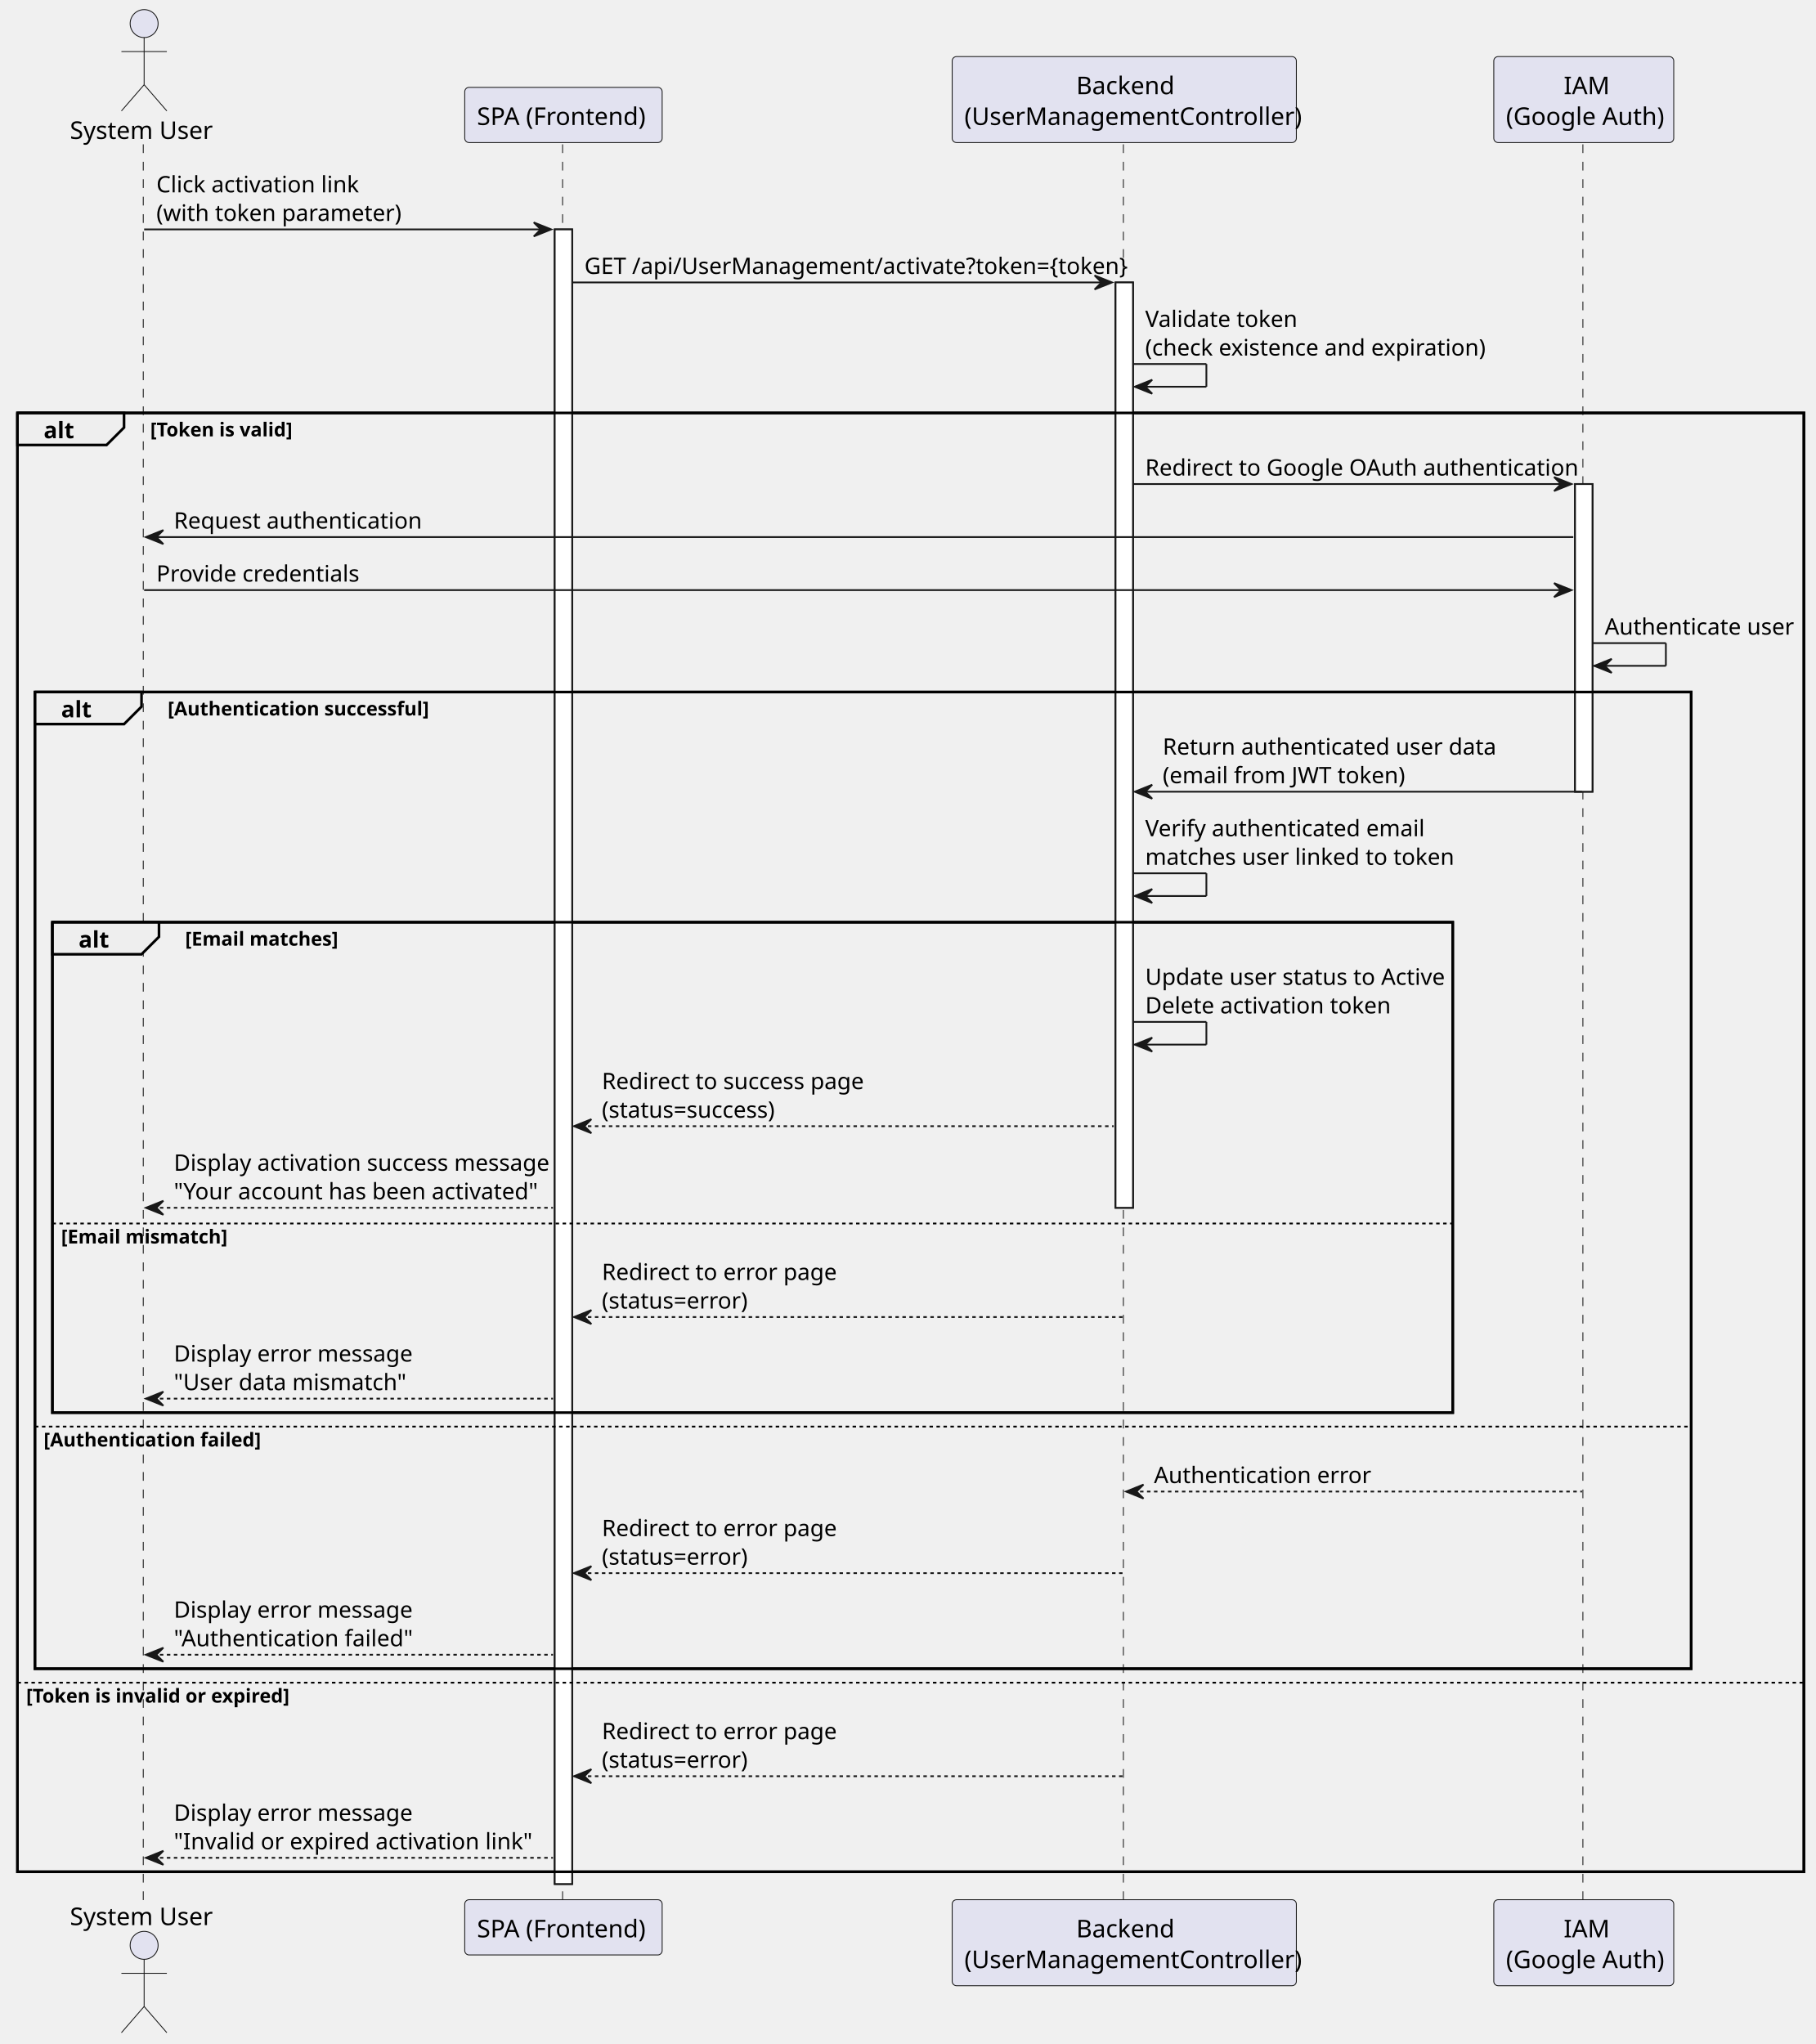
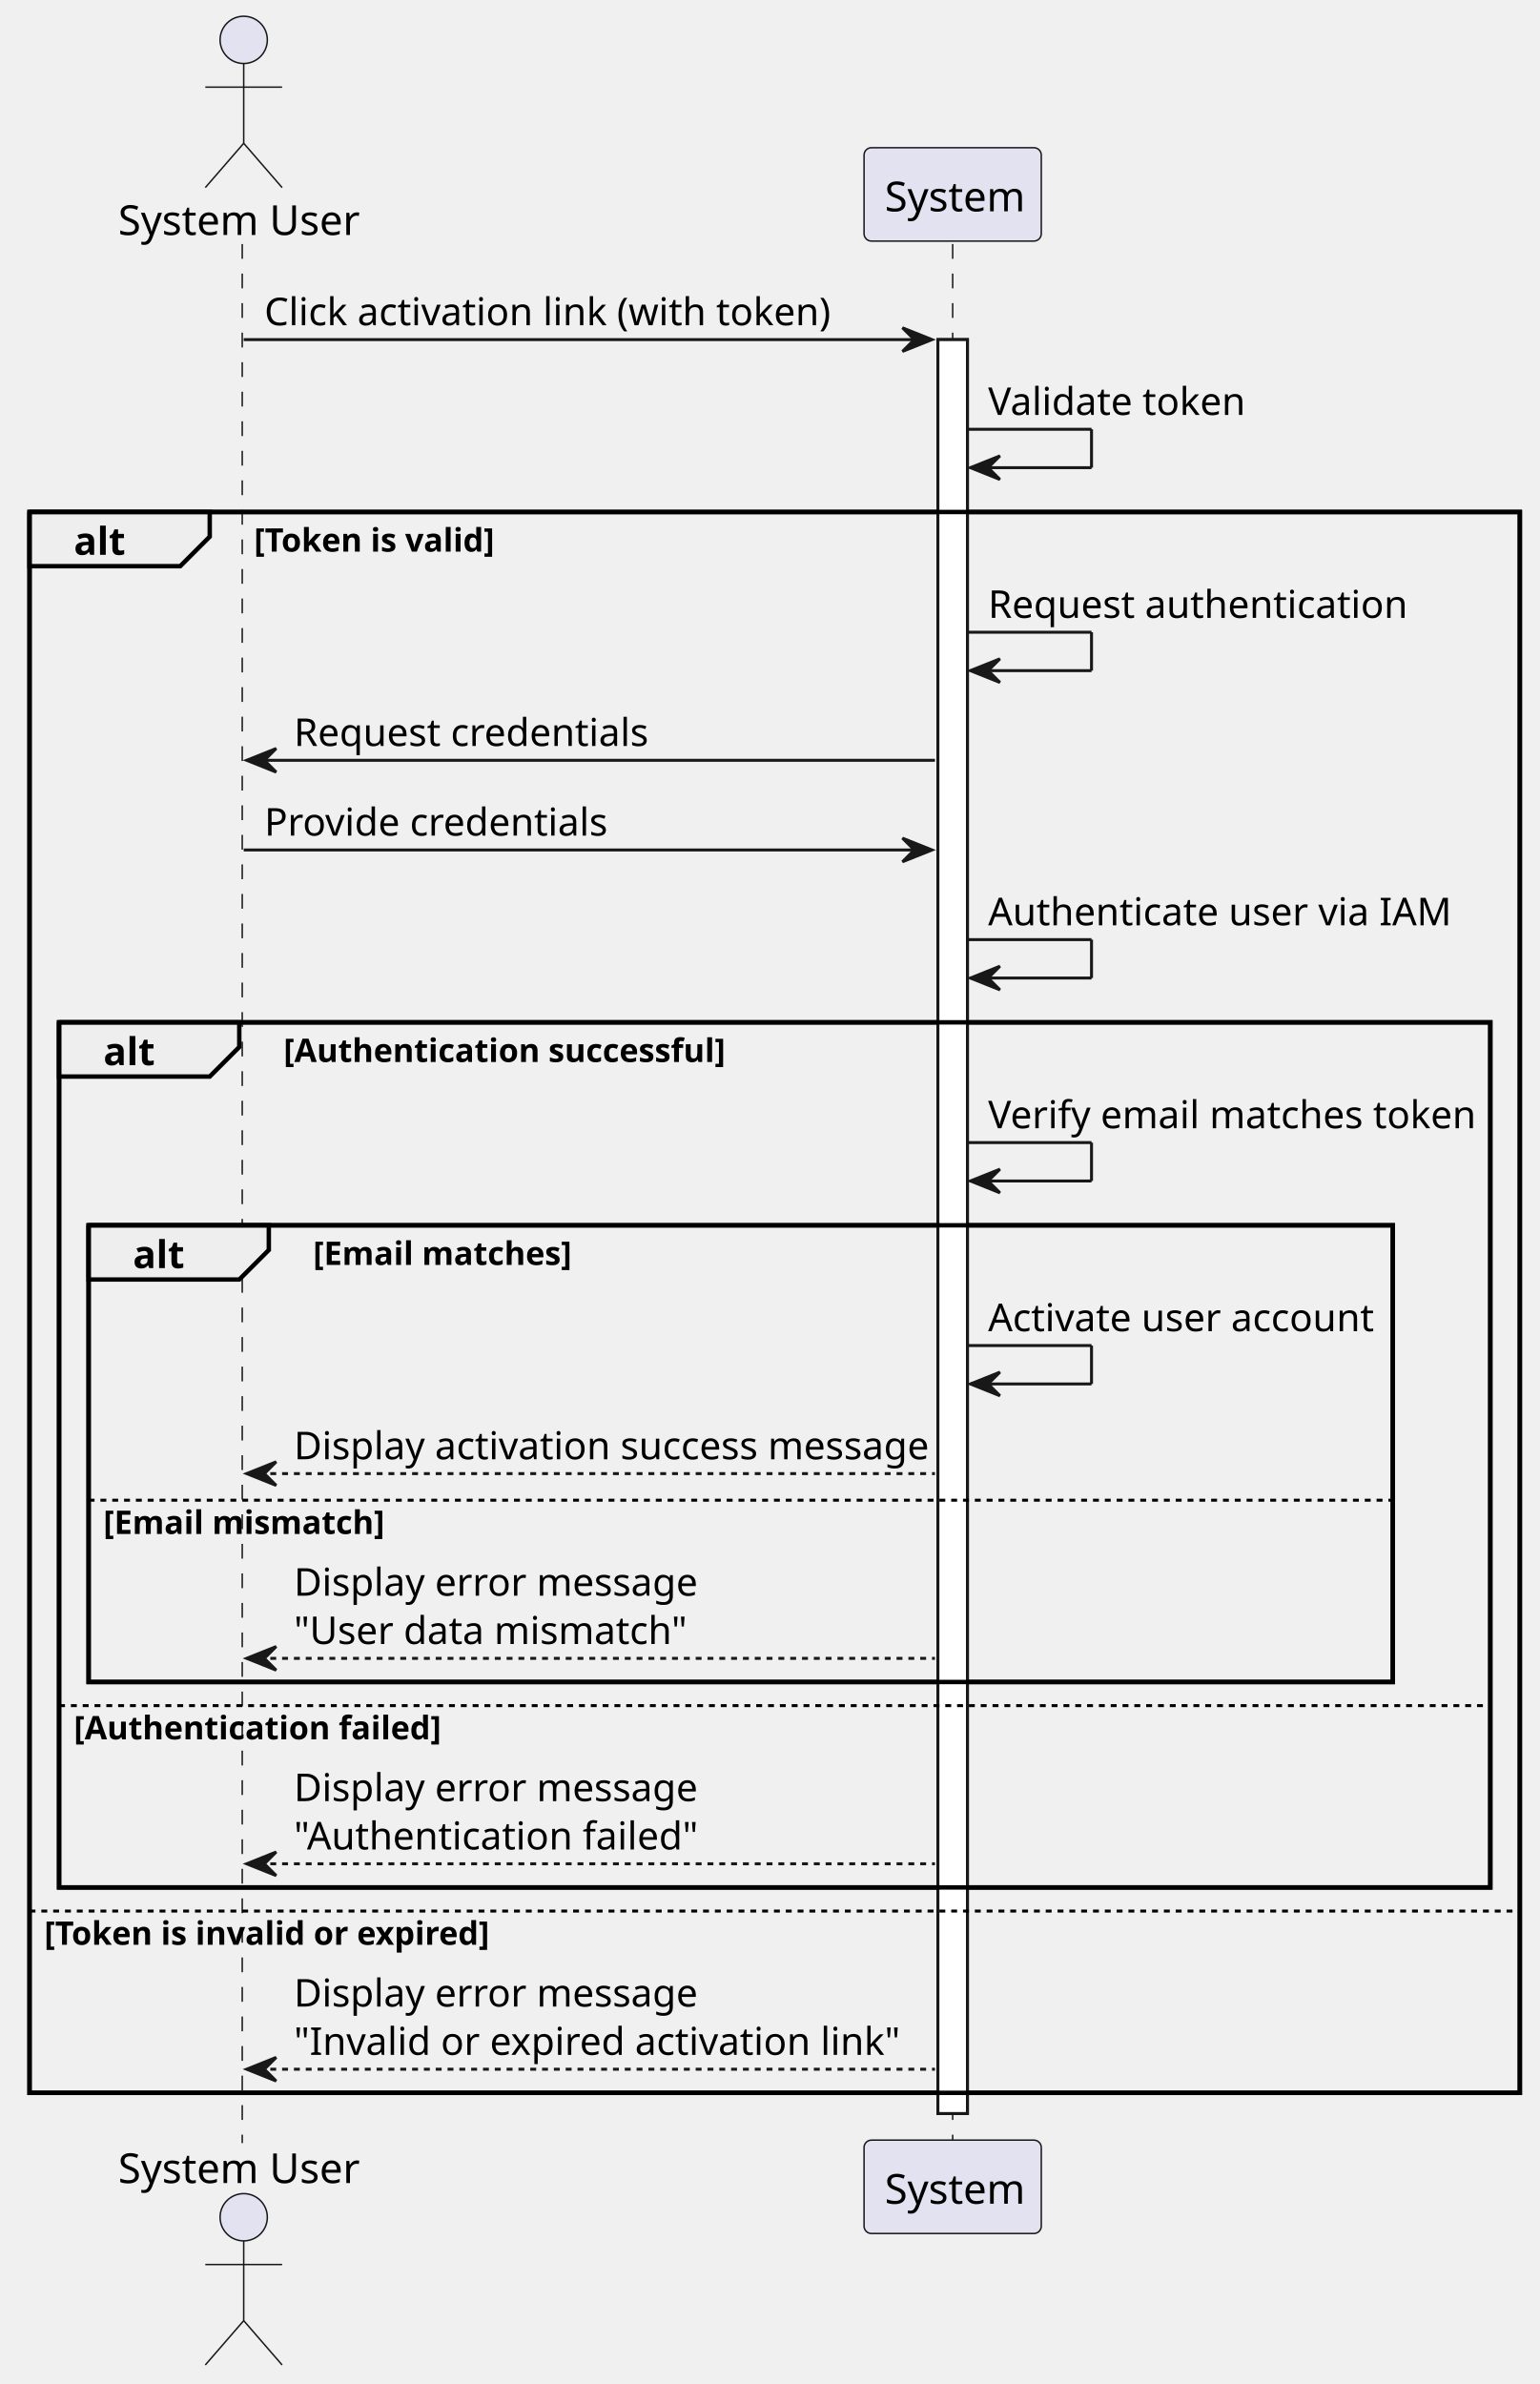
- <svg xmlns="http://www.w3.org/2000/svg" contentStyleType="text/css" height="1170px" preserveAspectRatio="none" style="width:1039px;height:1170px;background:#FFFFFF;" version="1.1" viewBox="0 0 1039 1170" width="1039px" zoomAndPan="magnify">
+ <svg xmlns="http://www.w3.org/2000/svg" contentStyleType="text/css" height="807px" preserveAspectRatio="none" style="width:521px;height:807px;background:#FFFFFF;" version="1.1" viewBox="0 0 521 807" width="521px" zoomAndPan="magnify">
  <defs />
  <g>
-     <rect fill="#FFFFFF" height="947.109" style="stroke:#181818;stroke-width:1.0;" width="10" x="317.5" y="131.312" />
-     <rect fill="#FFFFFF" height="529.68" style="stroke:#181818;stroke-width:1.0;" width="10" x="638.5" y="161.664" />
-     <rect fill="#FFFFFF" height="176.109" style="stroke:#181818;stroke-width:1.0;" width="10" x="901.5" y="277.07" />
-     <rect fill="none" height="835.055" style="stroke:#000000;stroke-width:1.5;" width="1022.5" x="10" y="236.367" />
-     <rect fill="none" height="559.055" style="stroke:#000000;stroke-width:1.5;" width="948" x="20" y="396.125" />
-     <rect fill="none" height="280.703" style="stroke:#000000;stroke-width:1.5;" width="801.5" x="30" y="527.883" />
-     <line style="stroke:#181818;stroke-width:0.5;stroke-dasharray:5.0,5.0;" x1="82" x2="82" y1="82.609" y2="1088.422" />
-     <line style="stroke:#181818;stroke-width:0.5;stroke-dasharray:5.0,5.0;" x1="322" x2="322" y1="82.609" y2="1088.422" />
-     <line style="stroke:#181818;stroke-width:0.5;stroke-dasharray:5.0,5.0;" x1="643" x2="643" y1="82.609" y2="1088.422" />
-     <line style="stroke:#181818;stroke-width:0.5;stroke-dasharray:5.0,5.0;" x1="906" x2="906" y1="82.609" y2="1088.422" />
+     <rect fill="#FFFFFF" height="600.484" style="stroke:#181818;stroke-width:1.0;" width="10" x="317.5" y="114.961" />
+     <rect fill="none" height="535.133" style="stroke:#000000;stroke-width:1.5;" width="504.5" x="10" y="173.312" />
+     <rect fill="none" height="292.836" style="stroke:#000000;stroke-width:1.5;" width="484.5" x="20" y="346.07" />
+     <rect fill="none" height="154.594" style="stroke:#000000;stroke-width:1.5;" width="441.5" x="30" y="414.773" />
+     <line style="stroke:#181818;stroke-width:0.5;stroke-dasharray:5.0,5.0;" x1="82" x2="82" y1="82.609" y2="725.445" />
+     <line style="stroke:#181818;stroke-width:0.5;stroke-dasharray:5.0,5.0;" x1="322.5" x2="322.5" y1="82.609" y2="725.445" />
    <text fill="#000000" font-family="sans-serif" font-size="14" lengthAdjust="spacing" textLength="79" x="40" y="79.533">System User</text>
    <ellipse cx="82.5" cy="13.5" fill="#E2E2F0" rx="8" ry="8" style="stroke:#181818;stroke-width:0.5;" />
    <path d="M82.5,21.5 L82.5,48.5 M69.5,29.5 L95.5,29.5 M82.5,48.5 L69.5,63.5 M82.5,48.5 L95.5,63.5 " fill="none" style="stroke:#181818;stroke-width:0.5;" />
-     <text fill="#000000" font-family="sans-serif" font-size="14" lengthAdjust="spacing" textLength="79" x="40" y="1101.955">System User</text>
-     <ellipse cx="82.5" cy="1113.531" fill="#E2E2F0" rx="8" ry="8" style="stroke:#181818;stroke-width:0.5;" />
-     <path d="M82.5,1121.531 L82.5,1148.531 M69.5,1129.531 L95.5,1129.531 M82.5,1148.531 L69.5,1163.531 M82.5,1148.531 L95.5,1163.531 " fill="none" style="stroke:#181818;stroke-width:0.5;" />
-     <rect fill="#E2E2F0" height="31.609" rx="2.5" ry="2.5" style="stroke:#181818;stroke-width:0.5;" width="113" x="266" y="50" />
-     <text fill="#000000" font-family="sans-serif" font-size="14" lengthAdjust="spacing" textLength="99" x="273" y="71.533">SPA (Frontend)</text>
-     <rect fill="#E2E2F0" height="31.609" rx="2.5" ry="2.5" style="stroke:#181818;stroke-width:0.5;" width="113" x="266" y="1087.422" />
-     <text fill="#000000" font-family="sans-serif" font-size="14" lengthAdjust="spacing" textLength="99" x="273" y="1108.955">SPA (Frontend)</text>
-     <rect fill="#E2E2F0" height="49.219" rx="2.5" ry="2.5" style="stroke:#181818;stroke-width:0.5;" width="197" x="545" y="32.391" />
-     <text fill="#000000" font-family="sans-serif" font-size="14" lengthAdjust="spacing" textLength="55" x="616" y="53.924">Backend</text>
-     <text fill="#000000" font-family="sans-serif" font-size="14" lengthAdjust="spacing" textLength="183" x="552" y="71.533">(UserManagementController)</text>
-     <rect fill="#E2E2F0" height="49.219" rx="2.5" ry="2.5" style="stroke:#181818;stroke-width:0.5;" width="197" x="545" y="1087.422" />
-     <text fill="#000000" font-family="sans-serif" font-size="14" lengthAdjust="spacing" textLength="55" x="616" y="1108.955">Backend</text>
-     <text fill="#000000" font-family="sans-serif" font-size="14" lengthAdjust="spacing" textLength="183" x="552" y="1126.564">(UserManagementController)</text>
-     <rect fill="#E2E2F0" height="49.219" rx="2.5" ry="2.5" style="stroke:#181818;stroke-width:0.5;" width="103" x="855" y="32.391" />
-     <text fill="#000000" font-family="sans-serif" font-size="14" lengthAdjust="spacing" textLength="23" x="895" y="53.924">IAM</text>
-     <text fill="#000000" font-family="sans-serif" font-size="14" lengthAdjust="spacing" textLength="89" x="862" y="71.533">(Google Auth)</text>
-     <rect fill="#E2E2F0" height="49.219" rx="2.5" ry="2.5" style="stroke:#181818;stroke-width:0.5;" width="103" x="855" y="1087.422" />
-     <text fill="#000000" font-family="sans-serif" font-size="14" lengthAdjust="spacing" textLength="23" x="895" y="1108.955">IAM</text>
-     <text fill="#000000" font-family="sans-serif" font-size="14" lengthAdjust="spacing" textLength="89" x="862" y="1126.564">(Google Auth)</text>
-     <rect fill="#FFFFFF" height="947.109" style="stroke:#181818;stroke-width:1.0;" width="10" x="317.5" y="131.312" />
-     <rect fill="#FFFFFF" height="529.68" style="stroke:#181818;stroke-width:1.0;" width="10" x="638.5" y="161.664" />
-     <rect fill="#FFFFFF" height="176.109" style="stroke:#181818;stroke-width:1.0;" width="10" x="901.5" y="277.07" />
-     <polygon fill="#181818" points="305.5,127.312,315.5,131.312,305.5,135.312,309.5,131.312" style="stroke:#181818;stroke-width:1.0;" />
-     <line style="stroke:#181818;stroke-width:1.0;" x1="82.5" x2="311.5" y1="131.312" y2="131.312" />
-     <text fill="#000000" font-family="sans-serif" font-size="13" lengthAdjust="spacing" textLength="111" x="89.5" y="110.105">Click activation link</text>
-     <text fill="#000000" font-family="sans-serif" font-size="13" lengthAdjust="spacing" textLength="129" x="89.5" y="126.456">(with token parameter)</text>
-     <polygon fill="#181818" points="626.5,157.664,636.5,161.664,626.5,165.664,630.5,161.664" style="stroke:#181818;stroke-width:1.0;" />
-     <line style="stroke:#181818;stroke-width:1.0;" x1="327.5" x2="632.5" y1="161.664" y2="161.664" />
-     <text fill="#000000" font-family="sans-serif" font-size="13" lengthAdjust="spacing" textLength="292" x="334.5" y="156.808">GET /api/UserManagement/activate?token={token}</text>
-     <line style="stroke:#181818;stroke-width:1.0;" x1="648.5" x2="690.5" y1="208.367" y2="208.367" />
-     <line style="stroke:#181818;stroke-width:1.0;" x1="690.5" x2="690.5" y1="208.367" y2="221.367" />
-     <line style="stroke:#181818;stroke-width:1.0;" x1="649.5" x2="690.5" y1="221.367" y2="221.367" />
-     <polygon fill="#181818" points="659.5,217.367,649.5,221.367,659.5,225.367,655.5,221.367" style="stroke:#181818;stroke-width:1.0;" />
-     <text fill="#000000" font-family="sans-serif" font-size="13" lengthAdjust="spacing" textLength="83" x="655.5" y="187.159">Validate token</text>
-     <text fill="#000000" font-family="sans-serif" font-size="13" lengthAdjust="spacing" textLength="188" x="655.5" y="203.511">(check existence and expiration)</text>
-     <path d="M10,236.367 L71,236.367 L71,244.719 L61,254.719 L10,254.719 L10,236.367 " fill="#EEEEEE" style="stroke:#000000;stroke-width:1.5;" />
-     <rect fill="none" height="835.055" style="stroke:#000000;stroke-width:1.5;" width="1022.5" x="10" y="236.367" />
-     <text fill="#000000" font-family="sans-serif" font-size="13" font-weight="bold" lengthAdjust="spacing" textLength="16" x="25" y="250.862">alt</text>
-     <text fill="#000000" font-family="sans-serif" font-size="11" font-weight="bold" lengthAdjust="spacing" textLength="84" x="86" y="249.786">[Token is valid]</text>
-     <polygon fill="#181818" points="889.5,273.07,899.5,277.07,889.5,281.07,893.5,277.07" style="stroke:#181818;stroke-width:1.0;" />
-     <line style="stroke:#181818;stroke-width:1.0;" x1="648.5" x2="895.5" y1="277.07" y2="277.07" />
-     <text fill="#000000" font-family="sans-serif" font-size="13" lengthAdjust="spacing" textLength="234" x="655.5" y="272.214">Redirect to Google OAuth authentication</text>
-     <polygon fill="#181818" points="93.5,303.422,83.5,307.422,93.5,311.422,89.5,307.422" style="stroke:#181818;stroke-width:1.0;" />
-     <line style="stroke:#181818;stroke-width:1.0;" x1="87.5" x2="900.5" y1="307.422" y2="307.422" />
-     <text fill="#000000" font-family="sans-serif" font-size="13" lengthAdjust="spacing" textLength="133" x="99.5" y="302.565">Request authentication</text>
-     <polygon fill="#181818" points="889.5,333.773,899.5,337.773,889.5,341.773,893.5,337.773" style="stroke:#181818;stroke-width:1.0;" />
-     <line style="stroke:#181818;stroke-width:1.0;" x1="82.5" x2="895.5" y1="337.773" y2="337.773" />
-     <text fill="#000000" font-family="sans-serif" font-size="13" lengthAdjust="spacing" textLength="109" x="89.5" y="332.917">Provide credentials</text>
-     <line style="stroke:#181818;stroke-width:1.0;" x1="911.5" x2="953.5" y1="368.125" y2="368.125" />
-     <line style="stroke:#181818;stroke-width:1.0;" x1="953.5" x2="953.5" y1="368.125" y2="381.125" />
-     <line style="stroke:#181818;stroke-width:1.0;" x1="912.5" x2="953.5" y1="381.125" y2="381.125" />
-     <polygon fill="#181818" points="922.5,377.125,912.5,381.125,922.5,385.125,918.5,381.125" style="stroke:#181818;stroke-width:1.0;" />
-     <text fill="#000000" font-family="sans-serif" font-size="13" lengthAdjust="spacing" textLength="102" x="918.5" y="363.269">Authenticate user</text>
-     <path d="M20,396.125 L81,396.125 L81,404.477 L71,414.477 L20,414.477 L20,396.125 " fill="#EEEEEE" style="stroke:#000000;stroke-width:1.5;" />
-     <rect fill="none" height="559.055" style="stroke:#000000;stroke-width:1.5;" width="948" x="20" y="396.125" />
-     <text fill="#000000" font-family="sans-serif" font-size="13" font-weight="bold" lengthAdjust="spacing" textLength="16" x="35" y="410.62">alt</text>
-     <text fill="#000000" font-family="sans-serif" font-size="11" font-weight="bold" lengthAdjust="spacing" textLength="152" x="96" y="409.544">[Authentication successful]</text>
-     <polygon fill="#181818" points="659.5,449.18,649.5,453.18,659.5,457.18,655.5,453.18" style="stroke:#181818;stroke-width:1.0;" />
-     <line style="stroke:#181818;stroke-width:1.0;" x1="653.5" x2="905.5" y1="453.18" y2="453.18" />
-     <text fill="#000000" font-family="sans-serif" font-size="13" lengthAdjust="spacing" textLength="178" x="665.5" y="431.972">Return authenticated user data</text>
-     <text fill="#000000" font-family="sans-serif" font-size="13" lengthAdjust="spacing" textLength="134" x="665.5" y="448.323">(email from JWT token)</text>
-     <line style="stroke:#181818;stroke-width:1.0;" x1="648.5" x2="690.5" y1="499.883" y2="499.883" />
-     <line style="stroke:#181818;stroke-width:1.0;" x1="690.5" x2="690.5" y1="499.883" y2="512.883" />
-     <line style="stroke:#181818;stroke-width:1.0;" x1="649.5" x2="690.5" y1="512.883" y2="512.883" />
-     <polygon fill="#181818" points="659.5,508.883,649.5,512.883,659.5,516.883,655.5,512.883" style="stroke:#181818;stroke-width:1.0;" />
-     <text fill="#000000" font-family="sans-serif" font-size="13" lengthAdjust="spacing" textLength="150" x="655.5" y="478.675">Verify authenticated email</text>
-     <text fill="#000000" font-family="sans-serif" font-size="13" lengthAdjust="spacing" textLength="168" x="655.5" y="495.026">matches user linked to token</text>
-     <path d="M30,527.883 L91,527.883 L91,536.234 L81,546.234 L30,546.234 L30,527.883 " fill="#EEEEEE" style="stroke:#000000;stroke-width:1.5;" />
-     <rect fill="none" height="280.703" style="stroke:#000000;stroke-width:1.5;" width="801.5" x="30" y="527.883" />
-     <text fill="#000000" font-family="sans-serif" font-size="13" font-weight="bold" lengthAdjust="spacing" textLength="16" x="45" y="542.378">alt</text>
-     <text fill="#000000" font-family="sans-serif" font-size="11" font-weight="bold" lengthAdjust="spacing" textLength="88" x="106" y="541.302">[Email matches]</text>
-     <line style="stroke:#181818;stroke-width:1.0;" x1="648.5" x2="690.5" y1="584.938" y2="584.938" />
-     <line style="stroke:#181818;stroke-width:1.0;" x1="690.5" x2="690.5" y1="584.938" y2="597.938" />
-     <line style="stroke:#181818;stroke-width:1.0;" x1="649.5" x2="690.5" y1="597.938" y2="597.938" />
-     <polygon fill="#181818" points="659.5,593.938,649.5,597.938,659.5,601.938,655.5,597.938" style="stroke:#181818;stroke-width:1.0;" />
-     <text fill="#000000" font-family="sans-serif" font-size="13" lengthAdjust="spacing" textLength="164" x="655.5" y="563.73">Update user status to Active</text>
-     <text fill="#000000" font-family="sans-serif" font-size="13" lengthAdjust="spacing" textLength="131" x="655.5" y="580.081">Delete activation token</text>
-     <polygon fill="#181818" points="338.5,640.641,328.5,644.641,338.5,648.641,334.5,644.641" style="stroke:#181818;stroke-width:1.0;" />
-     <line style="stroke:#181818;stroke-width:1.0;stroke-dasharray:2.0,2.0;" x1="332.5" x2="637.5" y1="644.641" y2="644.641" />
-     <text fill="#000000" font-family="sans-serif" font-size="13" lengthAdjust="spacing" textLength="148" x="344.5" y="623.433">Redirect to success page</text>
-     <text fill="#000000" font-family="sans-serif" font-size="13" lengthAdjust="spacing" textLength="101" x="344.5" y="639.784">(status=success)</text>
-     <polygon fill="#181818" points="93.5,687.344,83.5,691.344,93.5,695.344,89.5,691.344" style="stroke:#181818;stroke-width:1.0;" />
-     <line style="stroke:#181818;stroke-width:1.0;stroke-dasharray:2.0,2.0;" x1="87.5" x2="316.5" y1="691.344" y2="691.344" />
-     <text fill="#000000" font-family="sans-serif" font-size="13" lengthAdjust="spacing" textLength="211" x="99.5" y="670.136">Display activation success message</text>
-     <text fill="#000000" font-family="sans-serif" font-size="13" lengthAdjust="spacing" textLength="199" x="99.5" y="686.487">"Your account has been activated"</text>
-     <line style="stroke:#000000;stroke-width:1.0;stroke-dasharray:2.0,2.0;" x1="30" x2="831.5" y1="700.344" y2="700.344" />
-     <text fill="#000000" font-family="sans-serif" font-size="11" font-weight="bold" lengthAdjust="spacing" textLength="95" x="35" y="711.763">[Email mismatch]</text>
-     <polygon fill="#181818" points="338.5,749.883,328.5,753.883,338.5,757.883,334.5,753.883" style="stroke:#181818;stroke-width:1.0;" />
-     <line style="stroke:#181818;stroke-width:1.0;stroke-dasharray:2.0,2.0;" x1="332.5" x2="642.5" y1="753.883" y2="753.883" />
-     <text fill="#000000" font-family="sans-serif" font-size="13" lengthAdjust="spacing" textLength="125" x="344.5" y="732.675">Redirect to error page</text>
-     <text fill="#000000" font-family="sans-serif" font-size="13" lengthAdjust="spacing" textLength="78" x="344.5" y="749.026">(status=error)</text>
-     <polygon fill="#181818" points="93.5,796.586,83.5,800.586,93.5,804.586,89.5,800.586" style="stroke:#181818;stroke-width:1.0;" />
-     <line style="stroke:#181818;stroke-width:1.0;stroke-dasharray:2.0,2.0;" x1="87.5" x2="316.5" y1="800.586" y2="800.586" />
-     <text fill="#000000" font-family="sans-serif" font-size="13" lengthAdjust="spacing" textLength="130" x="99.5" y="779.378">Display error message</text>
-     <text fill="#000000" font-family="sans-serif" font-size="13" lengthAdjust="spacing" textLength="127" x="99.5" y="795.73">"User data mismatch"</text>
-     <line style="stroke:#000000;stroke-width:1.0;stroke-dasharray:2.0,2.0;" x1="20" x2="968" y1="816.586" y2="816.586" />
-     <text fill="#000000" font-family="sans-serif" font-size="11" font-weight="bold" lengthAdjust="spacing" textLength="121" x="25" y="828.005">[Authentication failed]</text>
-     <polygon fill="#181818" points="654.5,849.773,644.5,853.773,654.5,857.773,650.5,853.773" style="stroke:#181818;stroke-width:1.0;" />
-     <line style="stroke:#181818;stroke-width:1.0;stroke-dasharray:2.0,2.0;" x1="648.5" x2="905.5" y1="853.773" y2="853.773" />
-     <text fill="#000000" font-family="sans-serif" font-size="13" lengthAdjust="spacing" textLength="113" x="660.5" y="848.917">Authentication error</text>
-     <polygon fill="#181818" points="338.5,896.477,328.5,900.477,338.5,904.477,334.5,900.477" style="stroke:#181818;stroke-width:1.0;" />
-     <line style="stroke:#181818;stroke-width:1.0;stroke-dasharray:2.0,2.0;" x1="332.5" x2="642.5" y1="900.477" y2="900.477" />
-     <text fill="#000000" font-family="sans-serif" font-size="13" lengthAdjust="spacing" textLength="125" x="344.5" y="879.269">Redirect to error page</text>
-     <text fill="#000000" font-family="sans-serif" font-size="13" lengthAdjust="spacing" textLength="78" x="344.5" y="895.62">(status=error)</text>
-     <polygon fill="#181818" points="93.5,943.18,83.5,947.18,93.5,951.18,89.5,947.18" style="stroke:#181818;stroke-width:1.0;" />
-     <line style="stroke:#181818;stroke-width:1.0;stroke-dasharray:2.0,2.0;" x1="87.5" x2="316.5" y1="947.18" y2="947.18" />
-     <text fill="#000000" font-family="sans-serif" font-size="13" lengthAdjust="spacing" textLength="130" x="99.5" y="925.972">Display error message</text>
-     <text fill="#000000" font-family="sans-serif" font-size="13" lengthAdjust="spacing" textLength="127" x="99.5" y="942.323">"Authentication failed"</text>
-     <line style="stroke:#000000;stroke-width:1.0;stroke-dasharray:2.0,2.0;" x1="10" x2="1032.5" y1="963.18" y2="963.18" />
-     <text fill="#000000" font-family="sans-serif" font-size="11" font-weight="bold" lengthAdjust="spacing" textLength="154" x="15" y="974.599">[Token is invalid or expired]</text>
-     <polygon fill="#181818" points="338.5,1012.719,328.5,1016.719,338.5,1020.719,334.5,1016.719" style="stroke:#181818;stroke-width:1.0;" />
-     <line style="stroke:#181818;stroke-width:1.0;stroke-dasharray:2.0,2.0;" x1="332.5" x2="642.5" y1="1016.719" y2="1016.719" />
-     <text fill="#000000" font-family="sans-serif" font-size="13" lengthAdjust="spacing" textLength="125" x="344.5" y="995.511">Redirect to error page</text>
-     <text fill="#000000" font-family="sans-serif" font-size="13" lengthAdjust="spacing" textLength="78" x="344.5" y="1011.862">(status=error)</text>
-     <polygon fill="#181818" points="93.5,1059.422,83.5,1063.422,93.5,1067.422,89.5,1063.422" style="stroke:#181818;stroke-width:1.0;" />
-     <line style="stroke:#181818;stroke-width:1.0;stroke-dasharray:2.0,2.0;" x1="87.5" x2="316.5" y1="1063.422" y2="1063.422" />
-     <text fill="#000000" font-family="sans-serif" font-size="13" lengthAdjust="spacing" textLength="130" x="99.5" y="1042.214">Display error message</text>
-     <text fill="#000000" font-family="sans-serif" font-size="13" lengthAdjust="spacing" textLength="188" x="99.5" y="1058.565">"Invalid or expired activation link"</text>
+     <text fill="#000000" font-family="sans-serif" font-size="14" lengthAdjust="spacing" textLength="79" x="40" y="738.979">System User</text>
+     <ellipse cx="82.5" cy="750.555" fill="#E2E2F0" rx="8" ry="8" style="stroke:#181818;stroke-width:0.5;" />
+     <path d="M82.5,758.555 L82.5,785.555 M69.5,766.555 L95.5,766.555 M82.5,785.555 L69.5,800.555 M82.5,785.555 L95.5,800.555 " fill="none" style="stroke:#181818;stroke-width:0.5;" />
+     <rect fill="#E2E2F0" height="31.609" rx="2.5" ry="2.5" style="stroke:#181818;stroke-width:0.5;" width="60" x="292.5" y="50" />
+     <text fill="#000000" font-family="sans-serif" font-size="14" lengthAdjust="spacing" textLength="46" x="299.5" y="71.533">System</text>
+     <rect fill="#E2E2F0" height="31.609" rx="2.5" ry="2.5" style="stroke:#181818;stroke-width:0.5;" width="60" x="292.5" y="724.445" />
+     <text fill="#000000" font-family="sans-serif" font-size="14" lengthAdjust="spacing" textLength="46" x="299.5" y="745.979">System</text>
+     <rect fill="#FFFFFF" height="600.484" style="stroke:#181818;stroke-width:1.0;" width="10" x="317.5" y="114.961" />
+     <polygon fill="#181818" points="305.5,110.961,315.5,114.961,305.5,118.961,309.5,114.961" style="stroke:#181818;stroke-width:1.0;" />
+     <line style="stroke:#181818;stroke-width:1.0;" x1="82.5" x2="311.5" y1="114.961" y2="114.961" />
+     <text fill="#000000" font-family="sans-serif" font-size="13" lengthAdjust="spacing" textLength="182" x="89.5" y="110.105">Click activation link (with token)</text>
+     <line style="stroke:#181818;stroke-width:1.0;" x1="327.5" x2="369.5" y1="145.312" y2="145.312" />
+     <line style="stroke:#181818;stroke-width:1.0;" x1="369.5" x2="369.5" y1="145.312" y2="158.312" />
+     <line style="stroke:#181818;stroke-width:1.0;" x1="328.5" x2="369.5" y1="158.312" y2="158.312" />
+     <polygon fill="#181818" points="338.5,154.312,328.5,158.312,338.5,162.312,334.5,158.312" style="stroke:#181818;stroke-width:1.0;" />
+     <text fill="#000000" font-family="sans-serif" font-size="13" lengthAdjust="spacing" textLength="83" x="334.5" y="140.456">Validate token</text>
+     <path d="M10,173.312 L71,173.312 L71,181.664 L61,191.664 L10,191.664 L10,173.312 " fill="#EEEEEE" style="stroke:#000000;stroke-width:1.5;" />
+     <rect fill="none" height="535.133" style="stroke:#000000;stroke-width:1.5;" width="504.5" x="10" y="173.312" />
+     <text fill="#000000" font-family="sans-serif" font-size="13" font-weight="bold" lengthAdjust="spacing" textLength="16" x="25" y="187.808">alt</text>
+     <text fill="#000000" font-family="sans-serif" font-size="11" font-weight="bold" lengthAdjust="spacing" textLength="84" x="86" y="186.731">[Token is valid]</text>
+     <line style="stroke:#181818;stroke-width:1.0;" x1="327.5" x2="369.5" y1="214.016" y2="214.016" />
+     <line style="stroke:#181818;stroke-width:1.0;" x1="369.5" x2="369.5" y1="214.016" y2="227.016" />
+     <line style="stroke:#181818;stroke-width:1.0;" x1="328.5" x2="369.5" y1="227.016" y2="227.016" />
+     <polygon fill="#181818" points="338.5,223.016,328.5,227.016,338.5,231.016,334.5,227.016" style="stroke:#181818;stroke-width:1.0;" />
+     <text fill="#000000" font-family="sans-serif" font-size="13" lengthAdjust="spacing" textLength="133" x="334.5" y="209.159">Request authentication</text>
+     <polygon fill="#181818" points="93.5,253.367,83.5,257.367,93.5,261.367,89.5,257.367" style="stroke:#181818;stroke-width:1.0;" />
+     <line style="stroke:#181818;stroke-width:1.0;" x1="87.5" x2="316.5" y1="257.367" y2="257.367" />
+     <text fill="#000000" font-family="sans-serif" font-size="13" lengthAdjust="spacing" textLength="115" x="99.5" y="252.511">Request credentials</text>
+     <polygon fill="#181818" points="305.5,283.719,315.5,287.719,305.5,291.719,309.5,287.719" style="stroke:#181818;stroke-width:1.0;" />
+     <line style="stroke:#181818;stroke-width:1.0;" x1="82.5" x2="311.5" y1="287.719" y2="287.719" />
+     <text fill="#000000" font-family="sans-serif" font-size="13" lengthAdjust="spacing" textLength="109" x="89.5" y="282.862">Provide credentials</text>
+     <line style="stroke:#181818;stroke-width:1.0;" x1="327.5" x2="369.5" y1="318.07" y2="318.07" />
+     <line style="stroke:#181818;stroke-width:1.0;" x1="369.5" x2="369.5" y1="318.07" y2="331.07" />
+     <line style="stroke:#181818;stroke-width:1.0;" x1="328.5" x2="369.5" y1="331.07" y2="331.07" />
+     <polygon fill="#181818" points="338.5,327.07,328.5,331.07,338.5,335.07,334.5,331.07" style="stroke:#181818;stroke-width:1.0;" />
+     <text fill="#000000" font-family="sans-serif" font-size="13" lengthAdjust="spacing" textLength="148" x="334.5" y="313.214">Authenticate user via IAM</text>
+     <path d="M20,346.07 L81,346.07 L81,354.422 L71,364.422 L20,364.422 L20,346.07 " fill="#EEEEEE" style="stroke:#000000;stroke-width:1.5;" />
+     <rect fill="none" height="292.836" style="stroke:#000000;stroke-width:1.5;" width="484.5" x="20" y="346.07" />
+     <text fill="#000000" font-family="sans-serif" font-size="13" font-weight="bold" lengthAdjust="spacing" textLength="16" x="35" y="360.565">alt</text>
+     <text fill="#000000" font-family="sans-serif" font-size="11" font-weight="bold" lengthAdjust="spacing" textLength="152" x="96" y="359.489">[Authentication successful]</text>
+     <line style="stroke:#181818;stroke-width:1.0;" x1="327.5" x2="369.5" y1="386.773" y2="386.773" />
+     <line style="stroke:#181818;stroke-width:1.0;" x1="369.5" x2="369.5" y1="386.773" y2="399.773" />
+     <line style="stroke:#181818;stroke-width:1.0;" x1="328.5" x2="369.5" y1="399.773" y2="399.773" />
+     <polygon fill="#181818" points="338.5,395.773,328.5,399.773,338.5,403.773,334.5,399.773" style="stroke:#181818;stroke-width:1.0;" />
+     <text fill="#000000" font-family="sans-serif" font-size="13" lengthAdjust="spacing" textLength="158" x="334.5" y="381.917">Verify email matches token</text>
+     <path d="M30,414.773 L91,414.773 L91,423.125 L81,433.125 L30,433.125 L30,414.773 " fill="#EEEEEE" style="stroke:#000000;stroke-width:1.5;" />
+     <rect fill="none" height="154.594" style="stroke:#000000;stroke-width:1.5;" width="441.5" x="30" y="414.773" />
+     <text fill="#000000" font-family="sans-serif" font-size="13" font-weight="bold" lengthAdjust="spacing" textLength="16" x="45" y="429.269">alt</text>
+     <text fill="#000000" font-family="sans-serif" font-size="11" font-weight="bold" lengthAdjust="spacing" textLength="88" x="106" y="428.192">[Email matches]</text>
+     <line style="stroke:#181818;stroke-width:1.0;" x1="327.5" x2="369.5" y1="455.477" y2="455.477" />
+     <line style="stroke:#181818;stroke-width:1.0;" x1="369.5" x2="369.5" y1="455.477" y2="468.477" />
+     <line style="stroke:#181818;stroke-width:1.0;" x1="328.5" x2="369.5" y1="468.477" y2="468.477" />
+     <polygon fill="#181818" points="338.5,464.477,328.5,468.477,338.5,472.477,334.5,468.477" style="stroke:#181818;stroke-width:1.0;" />
+     <text fill="#000000" font-family="sans-serif" font-size="13" lengthAdjust="spacing" textLength="125" x="334.5" y="450.62">Activate user account</text>
+     <polygon fill="#181818" points="93.5,494.828,83.5,498.828,93.5,502.828,89.5,498.828" style="stroke:#181818;stroke-width:1.0;" />
+     <line style="stroke:#181818;stroke-width:1.0;stroke-dasharray:2.0,2.0;" x1="87.5" x2="316.5" y1="498.828" y2="498.828" />
+     <text fill="#000000" font-family="sans-serif" font-size="13" lengthAdjust="spacing" textLength="211" x="99.5" y="493.972">Display activation success message</text>
+     <line style="stroke:#000000;stroke-width:1.0;stroke-dasharray:2.0,2.0;" x1="30" x2="471.5" y1="507.828" y2="507.828" />
+     <text fill="#000000" font-family="sans-serif" font-size="11" font-weight="bold" lengthAdjust="spacing" textLength="95" x="35" y="519.247">[Email mismatch]</text>
+     <polygon fill="#181818" points="93.5,557.367,83.5,561.367,93.5,565.367,89.5,561.367" style="stroke:#181818;stroke-width:1.0;" />
+     <line style="stroke:#181818;stroke-width:1.0;stroke-dasharray:2.0,2.0;" x1="87.5" x2="316.5" y1="561.367" y2="561.367" />
+     <text fill="#000000" font-family="sans-serif" font-size="13" lengthAdjust="spacing" textLength="130" x="99.5" y="540.159">Display error message</text>
+     <text fill="#000000" font-family="sans-serif" font-size="13" lengthAdjust="spacing" textLength="127" x="99.5" y="556.511">"User data mismatch"</text>
+     <line style="stroke:#000000;stroke-width:1.0;stroke-dasharray:2.0,2.0;" x1="20" x2="504.5" y1="577.367" y2="577.367" />
+     <text fill="#000000" font-family="sans-serif" font-size="11" font-weight="bold" lengthAdjust="spacing" textLength="121" x="25" y="588.786">[Authentication failed]</text>
+     <polygon fill="#181818" points="93.5,626.906,83.5,630.906,93.5,634.906,89.5,630.906" style="stroke:#181818;stroke-width:1.0;" />
+     <line style="stroke:#181818;stroke-width:1.0;stroke-dasharray:2.0,2.0;" x1="87.5" x2="316.5" y1="630.906" y2="630.906" />
+     <text fill="#000000" font-family="sans-serif" font-size="13" lengthAdjust="spacing" textLength="130" x="99.5" y="609.698">Display error message</text>
+     <text fill="#000000" font-family="sans-serif" font-size="13" lengthAdjust="spacing" textLength="127" x="99.5" y="626.05">"Authentication failed"</text>
+     <line style="stroke:#000000;stroke-width:1.0;stroke-dasharray:2.0,2.0;" x1="10" x2="514.5" y1="646.906" y2="646.906" />
+     <text fill="#000000" font-family="sans-serif" font-size="11" font-weight="bold" lengthAdjust="spacing" textLength="154" x="15" y="658.325">[Token is invalid or expired]</text>
+     <polygon fill="#181818" points="93.5,696.445,83.5,700.445,93.5,704.445,89.5,700.445" style="stroke:#181818;stroke-width:1.0;" />
+     <line style="stroke:#181818;stroke-width:1.0;stroke-dasharray:2.0,2.0;" x1="87.5" x2="316.5" y1="700.445" y2="700.445" />
+     <text fill="#000000" font-family="sans-serif" font-size="13" lengthAdjust="spacing" textLength="130" x="99.5" y="679.237">Display error message</text>
+     <text fill="#000000" font-family="sans-serif" font-size="13" lengthAdjust="spacing" textLength="188" x="99.5" y="695.589">"Invalid or expired activation link"</text>
  </g>
</svg>
